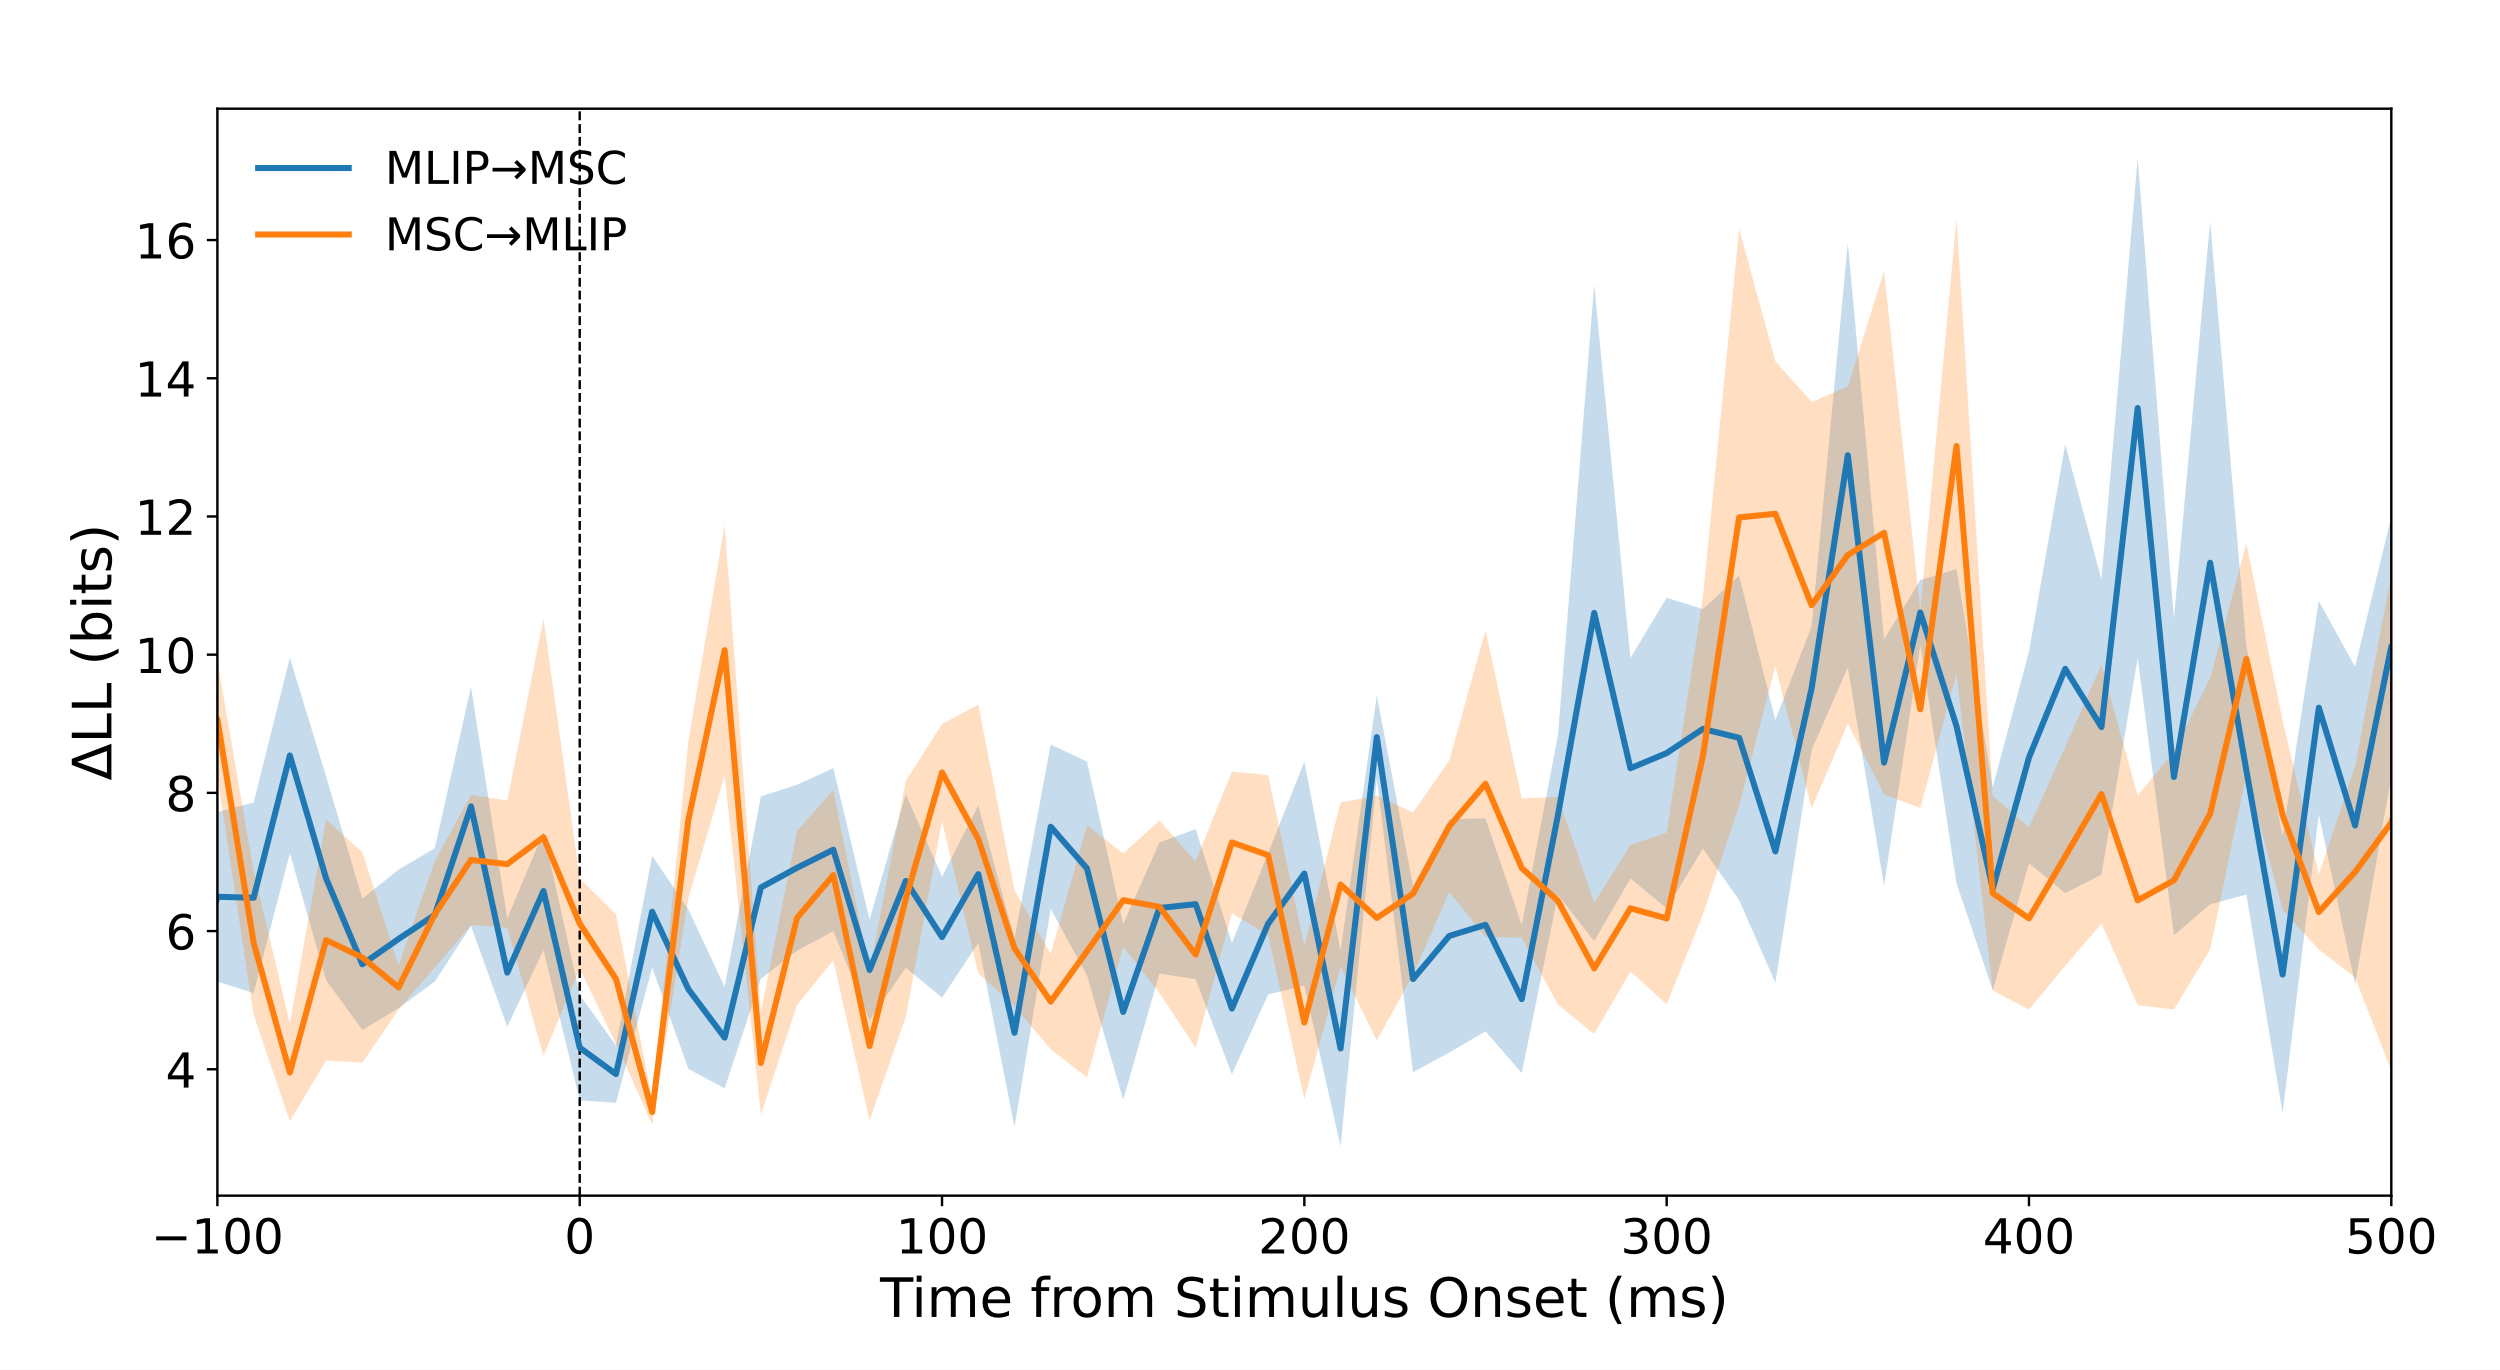
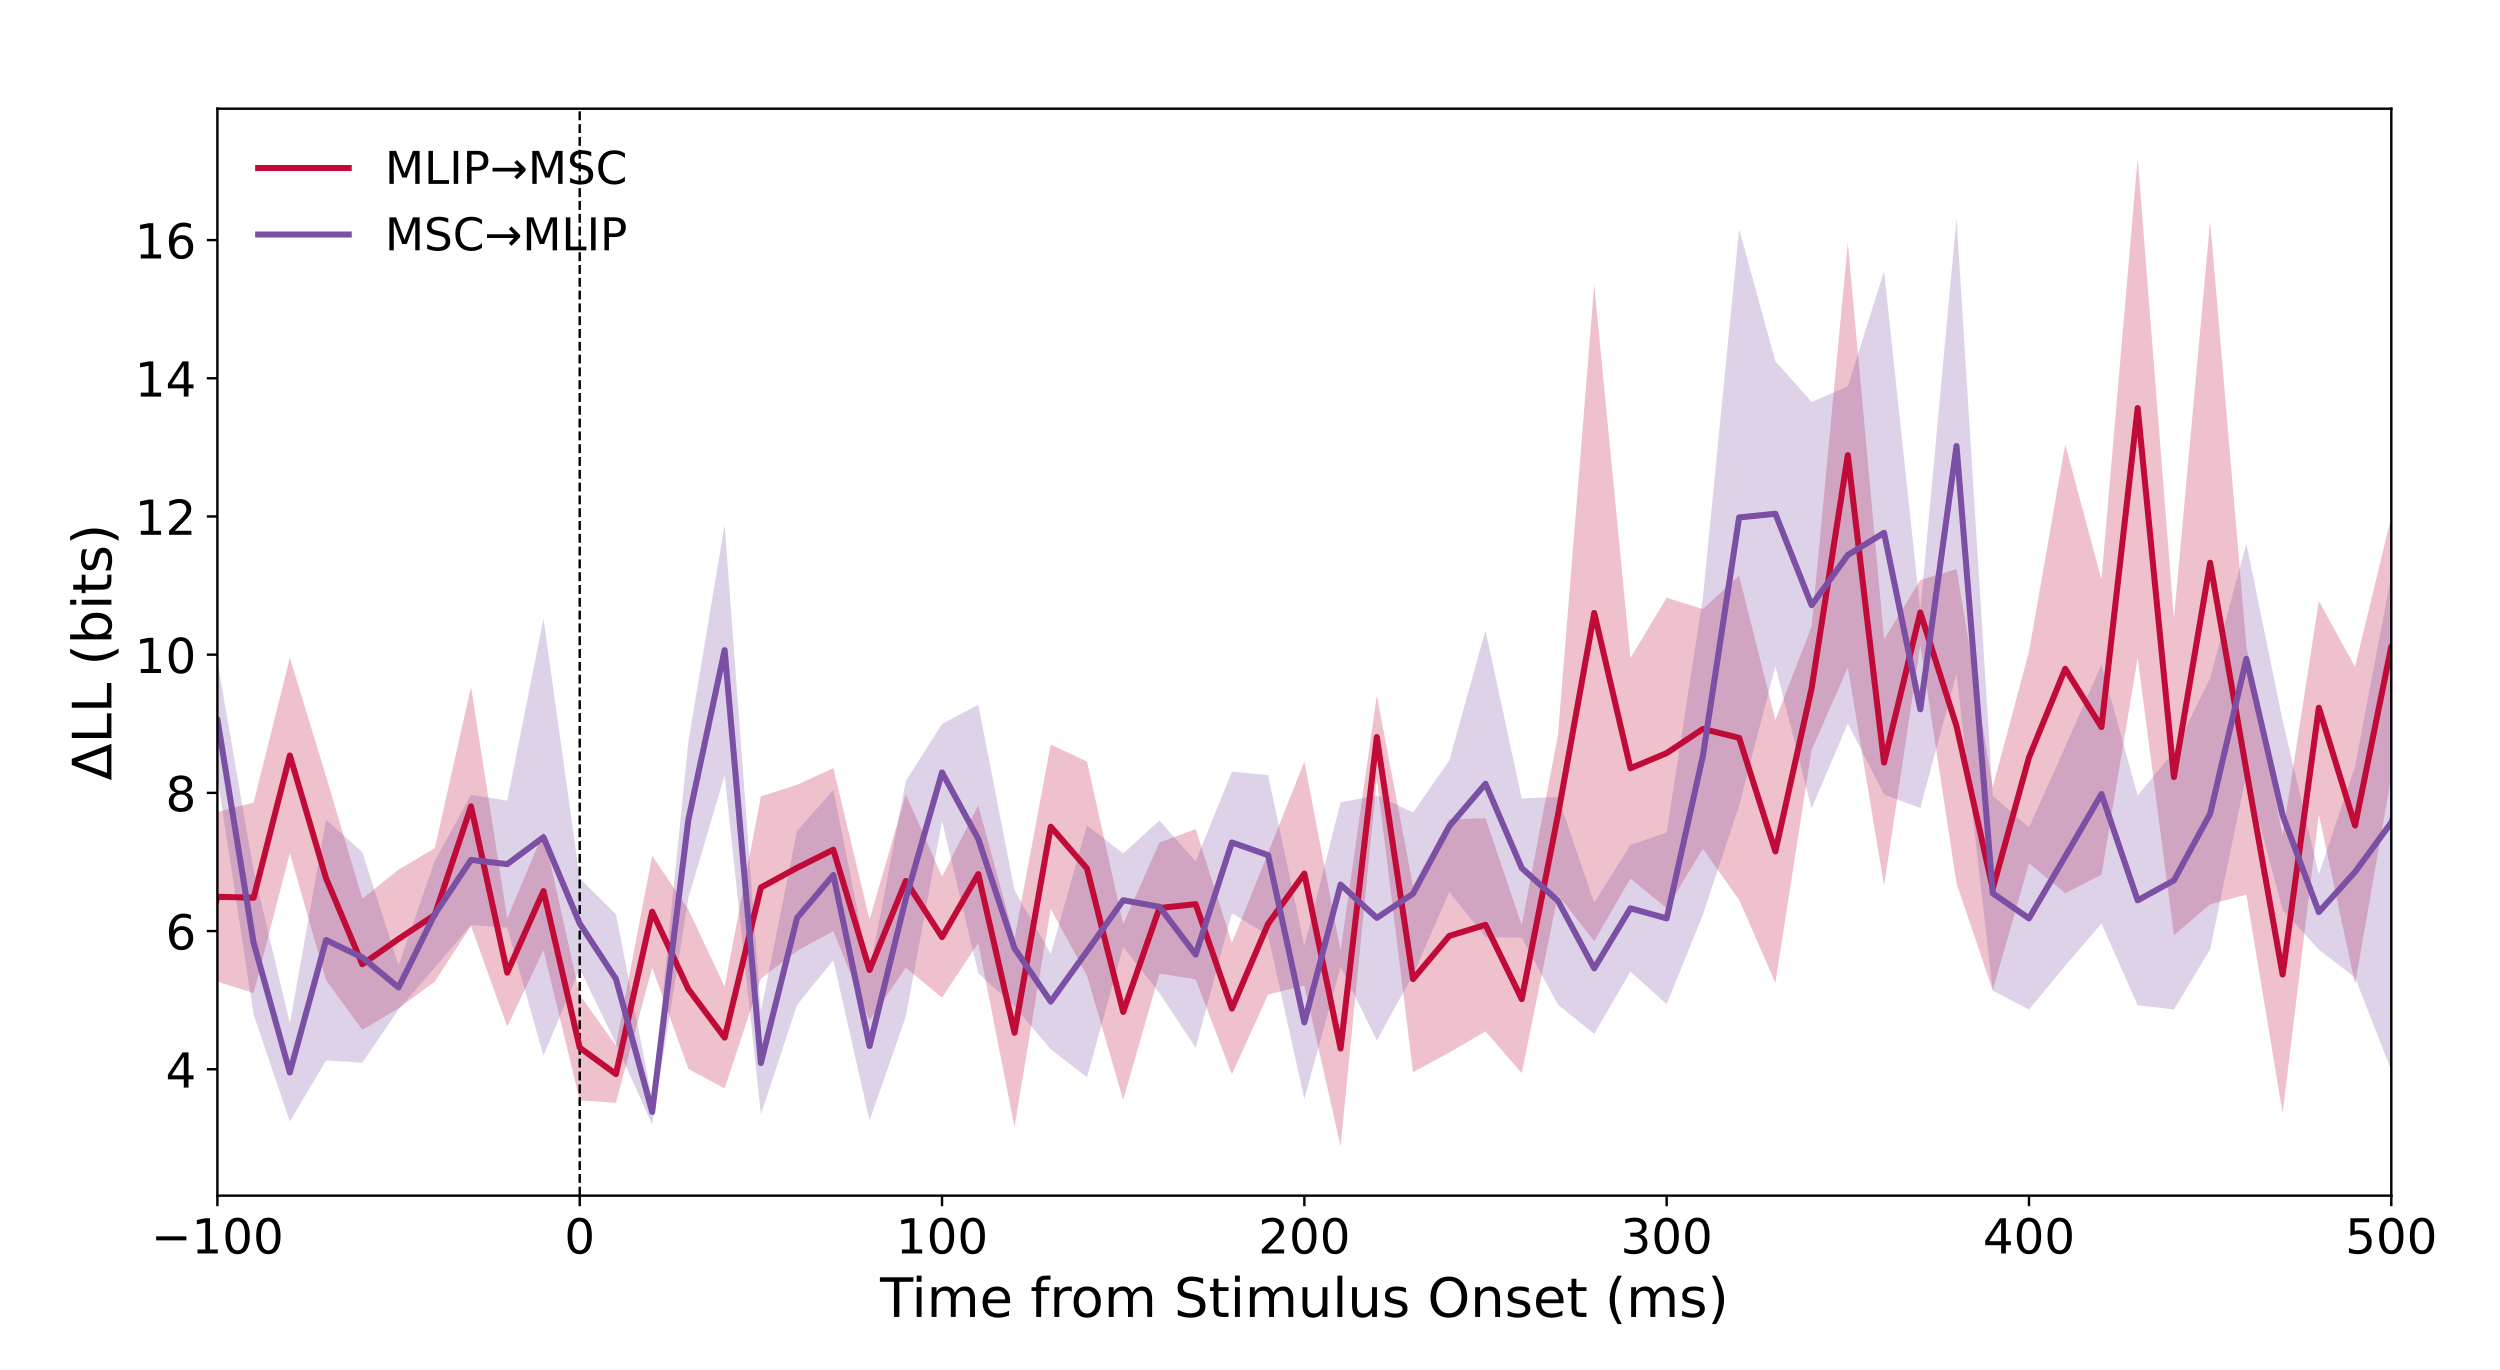
<svg xmlns="http://www.w3.org/2000/svg" xmlns:xlink="http://www.w3.org/1999/xlink" width="828pt" height="453.6pt" viewBox="0 0 828 453.6" version="1.1">
  <defs>
    <style type="text/css">*{stroke-linejoin: round; stroke-linecap: butt}</style>
  </defs>
  <g id="figure_1">
    <g id="patch_1">
      <path d="M 0 453.6  L 828 453.6  L 828 0  L 0 0  z " style="fill: #ffffff" />
    </g>
    <g id="axes_1">
      <g id="patch_2">
        <path d="M 72 396  L 792 396  L 792 36  L 72 36  z " style="fill: #ffffff" />
      </g>
      <g id="PolyCollection_1">
-         <path d="M -0 315.923  L -0 368.666  L 12 326.264  L 24 347.439  L 36 354.869  L 48 345.466  L 60 363.653  L 72 325.117  L 84 328.883  L 96 282.579  L 108 324.654  L 120 341.095  L 132 333.935  L 144 325.102  L 156 306.664  L 168 340.033  L 180 314.659  L 192 364.437  L 204 365.238  L 216 320.479  L 228 354.038  L 240 360.48  L 252 324.138  L 264 314.885  L 276 308.434  L 288 337.912  L 300 320.493  L 312 330.418  L 324 312.293  L 336 373.244  L 348 301.021  L 360 323.045  L 372 364.249  L 384 322.43  L 396 324.339  L 408 355.776  L 420 329.395  L 432 326.399  L 444 379.636  L 456 257.925  L 468 355.11  L 480 348.607  L 492 341.57  L 504 355.416  L 516 296.378  L 528 311.714  L 540 290.946  L 552 300.867  L 564 281.088  L 576 298.073  L 588 325.483  L 600 248.455  L 612 221.047  L 624 293.375  L 636 213.598  L 648 292.576  L 660 327.983  L 672 285.895  L 684 295.825  L 696 289.694  L 708 217.927  L 720 309.759  L 732 299.514  L 744 296.28  L 756 368.726  L 768 269.74  L 780 325.944  L 792 257.079  L 804 319.15  L 816 295.727  L 828 312.667  L 840 342.593  L 852 343.433  L 864 299.348  L 876 329.746  L 888 316.568  L 900 332.861  L 912 335.734  L 924 349.453  L 936 336.161  L 948 317.999  L 960 328.863  L 972 334.357  L 984 271.871  L 996 279.483  L 1008 318.757  L 1020 323.487  L 1032 338.195  L 1044 286.04  L 1056 320.256  L 1068 361.21  L 1080 276.253  L 1092 344.811  L 1104 344.217  L 1116 320.516  L 1128 257.275  L 1140 313.98  L 1140 238.8  L 1140 238.8  L 1128 179.111  L 1116 277.479  L 1104 309.231  L 1092 296.878  L 1080 141.598  L 1068 299.663  L 1056 278.335  L 1044 251.7  L 1032 260.802  L 1020 277.709  L 1008 184.254  L 996 202.637  L 984 182.734  L 972 304.437  L 960 274.554  L 948 241.209  L 936 276.989  L 924 287.603  L 912 278.559  L 900 242.756  L 888 267.377  L 876 248.157  L 864 257.158  L 852 271.559  L 840 298.51  L 828 250.744  L 816 199.986  L 804 258.489  L 792 171.115  L 780 220.86  L 768 199.046  L 756 276.811  L 744 214.098  L 732 73.257  L 720 204.921  L 708 52.364  L 696 191.926  L 684 147.2  L 672 215.828  L 660 260.658  L 648 188.449  L 636 192.123  L 624 211.758  L 612 80.475  L 600 207.512  L 588 238.489  L 576 190.664  L 564 201.745  L 552 197.978  L 540 217.949  L 528 94.3  L 516 243.444  L 504 306.398  L 492 271.018  L 480 271.353  L 468 293.447  L 456 230.337  L 444 314.879  L 432 252.242  L 420 282.52  L 408 312.298  L 396 274.568  L 384 279.057  L 372 306.06  L 360 252.224  L 348 246.601  L 336 310.859  L 324 266.746  L 312 290.325  L 300 263.042  L 288 304.593  L 276 254.398  L 264 259.914  L 252 263.752  L 240 326.843  L 228 301.221  L 216 283.451  L 204 346.242  L 192 329.528  L 180 275.564  L 168 304.238  L 156 227.5  L 144 280.916  L 132 288.017  L 120 297.65  L 108 257.167  L 96 217.839  L 84 265.784  L 72 268.916  L 60 313.811  L 48 257.02  L 36 322.499  L 24 299.385  L 12 246.247  L -0 315.923  z " clip-path="url(#p624dda2ae7)" style="fill: #1f77b4; fill-opacity: 0.25" />
+         <path d="M -0 315.923  L -0 368.666  L 12 326.264  L 24 347.439  L 36 354.869  L 48 345.466  L 60 363.653  L 72 325.117  L 84 328.883  L 96 282.579  L 108 324.654  L 120 341.095  L 132 333.935  L 144 325.102  L 156 306.664  L 168 340.033  L 180 314.659  L 192 364.437  L 204 365.238  L 216 320.479  L 228 354.038  L 240 360.48  L 252 324.138  L 264 314.885  L 276 308.434  L 288 337.912  L 300 320.493  L 312 330.418  L 324 312.293  L 336 373.244  L 348 301.021  L 360 323.045  L 372 364.249  L 384 322.43  L 396 324.339  L 408 355.776  L 420 329.395  L 432 326.399  L 444 379.636  L 456 257.925  L 468 355.11  L 480 348.607  L 492 341.57  L 504 355.416  L 516 296.378  L 528 311.714  L 540 290.946  L 552 300.867  L 564 281.088  L 576 298.073  L 588 325.483  L 600 248.455  L 612 221.047  L 624 293.375  L 636 213.598  L 648 292.576  L 660 327.983  L 672 285.895  L 684 295.825  L 696 289.694  L 708 217.927  L 720 309.759  L 732 299.514  L 744 296.28  L 756 368.726  L 768 269.74  L 780 325.944  L 792 257.079  L 804 319.15  L 816 295.727  L 828 312.667  L 840 342.593  L 852 343.433  L 864 299.348  L 876 329.746  L 888 316.568  L 900 332.861  L 912 335.734  L 924 349.453  L 936 336.161  L 948 317.999  L 960 328.863  L 972 334.357  L 984 271.871  L 996 279.483  L 1008 318.757  L 1020 323.487  L 1032 338.195  L 1044 286.04  L 1056 320.256  L 1068 361.21  L 1080 276.253  L 1092 344.811  L 1104 344.217  L 1116 320.516  L 1128 257.275  L 1140 313.98  L 1140 238.8  L 1140 238.8  L 1128 179.111  L 1116 277.479  L 1104 309.231  L 1092 296.878  L 1080 141.598  L 1068 299.663  L 1056 278.335  L 1044 251.7  L 1032 260.802  L 1020 277.709  L 1008 184.254  L 996 202.637  L 984 182.734  L 972 304.437  L 960 274.554  L 948 241.209  L 936 276.989  L 924 287.603  L 912 278.559  L 900 242.756  L 888 267.377  L 876 248.157  L 864 257.158  L 852 271.559  L 840 298.51  L 828 250.744  L 816 199.986  L 804 258.489  L 792 171.115  L 780 220.86  L 768 199.046  L 756 276.811  L 744 214.098  L 732 73.257  L 720 204.921  L 708 52.364  L 696 191.926  L 684 147.2  L 672 215.828  L 660 260.658  L 648 188.449  L 636 192.123  L 624 211.758  L 612 80.475  L 600 207.512  L 588 238.489  L 576 190.664  L 564 201.745  L 552 197.978  L 540 217.949  L 528 94.3  L 516 243.444  L 504 306.398  L 492 271.018  L 480 271.353  L 468 293.447  L 456 230.337  L 444 314.879  L 432 252.242  L 420 282.52  L 408 312.298  L 396 274.568  L 384 279.057  L 372 306.06  L 360 252.224  L 348 246.601  L 336 310.859  L 324 266.746  L 312 290.325  L 300 263.042  L 288 304.593  L 276 254.398  L 264 259.914  L 252 263.752  L 240 326.843  L 228 301.221  L 216 283.451  L 204 346.242  L 192 329.528  L 180 275.564  L 168 304.238  L 156 227.5  L 144 280.916  L 132 288.017  L 120 297.65  L 108 257.167  L 96 217.839  L 84 265.784  L 72 268.916  L 60 313.811  L 48 257.02  L 36 322.499  L 24 299.385  L 12 246.247  L -0 315.923  z " clip-path="url(#p03485ea8c9)" style="fill: #c00a37; fill-opacity: 0.25" />
      </g>
      <g id="PolyCollection_2">
-         <path d="M -0 276.836  L -0 320.268  L 12 317.183  L 24 342.128  L 36 362.106  L 48 352.971  L 60 327.98  L 72 257.409  L 84 336.081  L 96 371.412  L 108 351.208  L 120 351.965  L 132 334.368  L 144 320.443  L 156 306.379  L 168 307.23  L 180 349.639  L 192 320.874  L 204 345.629  L 216 372.451  L 228 297.368  L 240 256.809  L 252 369.12  L 264 332.817  L 276 318.001  L 288 371.085  L 300 336.714  L 312 271.907  L 324 322.323  L 336 333.321  L 348 347.518  L 360 356.812  L 372 313.623  L 384 328.889  L 396 347.013  L 408 302.445  L 420 309.764  L 432 363.968  L 444 320.174  L 456 344.605  L 468 322.861  L 480 295.434  L 492 310.386  L 504 310.524  L 516 332.769  L 528 342.437  L 540 321.792  L 552 332.605  L 564 302.923  L 576 266.816  L 588 220.683  L 600 267.716  L 612 239.606  L 624 263.14  L 636 267.614  L 648 223.181  L 660 328.092  L 672 334.367  L 684 319.901  L 696 305.856  L 708 332.942  L 720 334.332  L 732 314.429  L 744 256.473  L 756 301.325  L 768 314.531  L 780 323.75  L 792 354.556  L 804 273.046  L 816 357.364  L 828 301.071  L 840 310.745  L 852 340.071  L 864 316.591  L 876 363.015  L 888 332.099  L 900 330.318  L 912 358.093  L 924 342.414  L 936 330.099  L 948 345.489  L 960 355.874  L 972 284.014  L 984 293.848  L 996 340.286  L 1008 334.316  L 1020 372.634  L 1032 303.012  L 1044 376.05  L 1056 360.753  L 1068 319.806  L 1080 294.658  L 1092 304.59  L 1104 341.862  L 1116 314.521  L 1128 273.152  L 1140 341.01  L 1140 288.16  L 1140 288.16  L 1128 242.454  L 1116 278.041  L 1104 280.507  L 1092 262.409  L 1080 227.741  L 1068 273.807  L 1056 301.509  L 1044 330.365  L 1032 242.825  L 1020 325.13  L 1008 280.211  L 996 236.864  L 984 207.704  L 972 216.592  L 960 295.387  L 948 292.602  L 936 295.717  L 924 301.491  L 912 319.443  L 900 292.361  L 888 266.061  L 876 297.011  L 864 286.755  L 852 293.698  L 840 283.193  L 828 255.554  L 816 319.378  L 804 205.553  L 792 190.294  L 780 253.821  L 768 289.591  L 756 238.62  L 744 180.015  L 732 224.596  L 720 248.837  L 708 263.456  L 696 220.142  L 684 247.371  L 672 273.982  L 660 263.593  L 648 72.264  L 636 202.235  L 624 89.791  L 612 128.001  L 600 133.151  L 588 119.629  L 576 75.907  L 564 197.81  L 552 275.746  L 540 279.85  L 528 299.009  L 516 263.938  L 504 264.47  L 492 208.767  L 480 251.88  L 468 269.09  L 456 263.432  L 444 265.762  L 432 313.308  L 420 256.698  L 408 255.582  L 396 285.291  L 384 271.758  L 372 282.689  L 360 273.315  L 348 315.948  L 336 294.84  L 324 233.399  L 312 239.767  L 300 258.665  L 288 321.798  L 276 261.638  L 264 275.17  L 252 335.037  L 240 173.843  L 228 245.522  L 216 364.114  L 204 302.819  L 192 290.889  L 180 204.912  L 168 265.161  L 156 263.243  L 144 285.137  L 132 319.734  L 120 282.264  L 108 271.477  L 96 338.996  L 84 288.388  L 72 219.015  L 60 297.882  L 48 296.514  L 36 313.809  L 24 313.838  L 12 246.373  L -0 276.836  z " clip-path="url(#p624dda2ae7)" style="fill: #ff7f0e; fill-opacity: 0.25" />
+         <path d="M -0 276.836  L -0 320.268  L 12 317.183  L 24 342.128  L 36 362.106  L 48 352.971  L 60 327.98  L 72 257.409  L 84 336.081  L 96 371.412  L 108 351.208  L 120 351.965  L 132 334.368  L 144 320.443  L 156 306.379  L 168 307.23  L 180 349.639  L 192 320.874  L 204 345.629  L 216 372.451  L 228 297.368  L 240 256.809  L 252 369.12  L 264 332.817  L 276 318.001  L 288 371.085  L 300 336.714  L 312 271.907  L 324 322.323  L 336 333.321  L 348 347.518  L 360 356.812  L 372 313.623  L 384 328.889  L 396 347.013  L 408 302.445  L 420 309.764  L 432 363.968  L 444 320.174  L 456 344.605  L 468 322.861  L 480 295.434  L 492 310.386  L 504 310.524  L 516 332.769  L 528 342.437  L 540 321.792  L 552 332.605  L 564 302.923  L 576 266.816  L 588 220.683  L 600 267.716  L 612 239.606  L 624 263.14  L 636 267.614  L 648 223.181  L 660 328.092  L 672 334.367  L 684 319.901  L 696 305.856  L 708 332.942  L 720 334.332  L 732 314.429  L 744 256.473  L 756 301.325  L 768 314.531  L 780 323.75  L 792 354.556  L 804 273.046  L 816 357.364  L 828 301.071  L 840 310.745  L 852 340.071  L 864 316.591  L 876 363.015  L 888 332.099  L 900 330.318  L 912 358.093  L 924 342.414  L 936 330.099  L 948 345.489  L 960 355.874  L 972 284.014  L 984 293.848  L 996 340.286  L 1008 334.316  L 1020 372.634  L 1032 303.012  L 1044 376.05  L 1056 360.753  L 1068 319.806  L 1080 294.658  L 1092 304.59  L 1104 341.862  L 1116 314.521  L 1128 273.152  L 1140 341.01  L 1140 288.16  L 1140 288.16  L 1128 242.454  L 1116 278.041  L 1104 280.507  L 1092 262.409  L 1080 227.741  L 1068 273.807  L 1056 301.509  L 1044 330.365  L 1032 242.825  L 1020 325.13  L 1008 280.211  L 996 236.864  L 984 207.704  L 972 216.592  L 960 295.387  L 948 292.602  L 936 295.717  L 924 301.491  L 912 319.443  L 900 292.361  L 888 266.061  L 876 297.011  L 864 286.755  L 852 293.698  L 840 283.193  L 828 255.554  L 816 319.378  L 804 205.553  L 792 190.294  L 780 253.821  L 768 289.591  L 756 238.62  L 744 180.015  L 732 224.596  L 720 248.837  L 708 263.456  L 696 220.142  L 684 247.371  L 672 273.982  L 660 263.593  L 648 72.264  L 636 202.235  L 624 89.791  L 612 128.001  L 600 133.151  L 588 119.629  L 576 75.907  L 564 197.81  L 552 275.746  L 540 279.85  L 528 299.009  L 516 263.938  L 504 264.47  L 492 208.767  L 480 251.88  L 468 269.09  L 456 263.432  L 444 265.762  L 432 313.308  L 420 256.698  L 408 255.582  L 396 285.291  L 384 271.758  L 372 282.689  L 360 273.315  L 348 315.948  L 336 294.84  L 324 233.399  L 312 239.767  L 300 258.665  L 288 321.798  L 276 261.638  L 264 275.17  L 252 335.037  L 240 173.843  L 228 245.522  L 216 364.114  L 204 302.819  L 192 290.889  L 180 204.912  L 168 265.161  L 156 263.243  L 144 285.137  L 132 319.734  L 120 282.264  L 108 271.477  L 96 338.996  L 84 288.388  L 72 219.015  L 60 297.882  L 48 296.514  L 36 313.809  L 24 313.838  L 12 246.373  L -0 276.836  z " clip-path="url(#p03485ea8c9)" style="fill: #7b4fa3; fill-opacity: 0.25" />
      </g>
      <g id="matplotlib.axis_1">
        <g id="xtick_1">
          <g id="line2d_1">
            <defs>
-               <path id="mcf87c76617" d="M 0 0  L 0 3.5  " style="stroke: #000000; stroke-width: 0.8" />
-             </defs>
-             <g>
-               <use xlink:href="#mcf87c76617" x="72" y="396" style="stroke: #000000; stroke-width: 0.8" />
+               <path id="mf41b65d831" d="M 0 0  L 0 3.5  " style="stroke: #000000; stroke-width: 0.8" />
+             </defs>
+             <g>
+               <use xlink:href="#mf41b65d831" x="72" y="396" style="stroke: #000000; stroke-width: 0.8" />
            </g>
          </g>
          <g id="text_1">
            <g transform="translate(50.02625 415.1575) scale(0.16 -0.16)">
              <defs>
                <path id="DejaVuSans-2212" d="M 678 2272  L 4684 2272  L 4684 1741  L 678 1741  L 678 2272  z " transform="scale(0.015625)" />
                <path id="DejaVuSans-31" d="M 794 531  L 1825 531  L 1825 4091  L 703 3866  L 703 4441  L 1819 4666  L 2450 4666  L 2450 531  L 3481 531  L 3481 0  L 794 0  L 794 531  z " transform="scale(0.015625)" />
                <path id="DejaVuSans-30" d="M 2034 4250  Q 1547 4250 1301 3770  Q 1056 3291 1056 2328  Q 1056 1369 1301 889  Q 1547 409 2034 409  Q 2525 409 2770 889  Q 3016 1369 3016 2328  Q 3016 3291 2770 3770  Q 2525 4250 2034 4250  z M 2034 4750  Q 2819 4750 3233 4129  Q 3647 3509 3647 2328  Q 3647 1150 3233 529  Q 2819 -91 2034 -91  Q 1250 -91 836 529  Q 422 1150 422 2328  Q 422 3509 836 4129  Q 1250 4750 2034 4750  z " transform="scale(0.015625)" />
              </defs>
              <use xlink:href="#DejaVuSans-2212" />
              <use xlink:href="#DejaVuSans-31" x="83.789" />
              <use xlink:href="#DejaVuSans-30" x="147.412" />
              <use xlink:href="#DejaVuSans-30" x="211.035" />
            </g>
          </g>
        </g>
        <g id="xtick_2">
          <g id="line2d_2">
            <g>
-               <use xlink:href="#mcf87c76617" x="192" y="396" style="stroke: #000000; stroke-width: 0.8" />
+               <use xlink:href="#mf41b65d831" x="192" y="396" style="stroke: #000000; stroke-width: 0.8" />
            </g>
          </g>
          <g id="text_2">
            <g transform="translate(186.91 415.1575) scale(0.16 -0.16)">
              <use xlink:href="#DejaVuSans-30" />
            </g>
          </g>
        </g>
        <g id="xtick_3">
          <g id="line2d_3">
            <g>
-               <use xlink:href="#mcf87c76617" x="312" y="396" style="stroke: #000000; stroke-width: 0.8" />
+               <use xlink:href="#mf41b65d831" x="312" y="396" style="stroke: #000000; stroke-width: 0.8" />
            </g>
          </g>
          <g id="text_3">
            <g transform="translate(296.73 415.1575) scale(0.16 -0.16)">
              <use xlink:href="#DejaVuSans-31" />
              <use xlink:href="#DejaVuSans-30" x="63.623" />
              <use xlink:href="#DejaVuSans-30" x="127.246" />
            </g>
          </g>
        </g>
        <g id="xtick_4">
          <g id="line2d_4">
            <g>
-               <use xlink:href="#mcf87c76617" x="432" y="396" style="stroke: #000000; stroke-width: 0.8" />
+               <use xlink:href="#mf41b65d831" x="432" y="396" style="stroke: #000000; stroke-width: 0.8" />
            </g>
          </g>
          <g id="text_4">
            <g transform="translate(416.73 415.1575) scale(0.16 -0.16)">
              <defs>
                <path id="DejaVuSans-32" d="M 1228 531  L 3431 531  L 3431 0  L 469 0  L 469 531  Q 828 903 1448 1529  Q 2069 2156 2228 2338  Q 2531 2678 2651 2914  Q 2772 3150 2772 3378  Q 2772 3750 2511 3984  Q 2250 4219 1831 4219  Q 1534 4219 1204 4116  Q 875 4013 500 3803  L 500 4441  Q 881 4594 1212 4672  Q 1544 4750 1819 4750  Q 2544 4750 2975 4387  Q 3406 4025 3406 3419  Q 3406 3131 3298 2873  Q 3191 2616 2906 2266  Q 2828 2175 2409 1742  Q 1991 1309 1228 531  z " transform="scale(0.015625)" />
              </defs>
              <use xlink:href="#DejaVuSans-32" />
              <use xlink:href="#DejaVuSans-30" x="63.623" />
              <use xlink:href="#DejaVuSans-30" x="127.246" />
            </g>
          </g>
        </g>
        <g id="xtick_5">
          <g id="line2d_5">
            <g>
-               <use xlink:href="#mcf87c76617" x="552" y="396" style="stroke: #000000; stroke-width: 0.8" />
+               <use xlink:href="#mf41b65d831" x="552" y="396" style="stroke: #000000; stroke-width: 0.8" />
            </g>
          </g>
          <g id="text_5">
            <g transform="translate(536.73 415.1575) scale(0.16 -0.16)">
              <defs>
                <path id="DejaVuSans-33" d="M 2597 2516  Q 3050 2419 3304 2112  Q 3559 1806 3559 1356  Q 3559 666 3084 287  Q 2609 -91 1734 -91  Q 1441 -91 1130 -33  Q 819 25 488 141  L 488 750  Q 750 597 1062 519  Q 1375 441 1716 441  Q 2309 441 2620 675  Q 2931 909 2931 1356  Q 2931 1769 2642 2001  Q 2353 2234 1838 2234  L 1294 2234  L 1294 2753  L 1863 2753  Q 2328 2753 2575 2939  Q 2822 3125 2822 3475  Q 2822 3834 2567 4026  Q 2313 4219 1838 4219  Q 1578 4219 1281 4162  Q 984 4106 628 3988  L 628 4550  Q 988 4650 1302 4700  Q 1616 4750 1894 4750  Q 2613 4750 3031 4423  Q 3450 4097 3450 3541  Q 3450 3153 3228 2886  Q 3006 2619 2597 2516  z " transform="scale(0.015625)" />
              </defs>
              <use xlink:href="#DejaVuSans-33" />
              <use xlink:href="#DejaVuSans-30" x="63.623" />
              <use xlink:href="#DejaVuSans-30" x="127.246" />
            </g>
          </g>
        </g>
        <g id="xtick_6">
          <g id="line2d_6">
            <g>
-               <use xlink:href="#mcf87c76617" x="672" y="396" style="stroke: #000000; stroke-width: 0.8" />
+               <use xlink:href="#mf41b65d831" x="672" y="396" style="stroke: #000000; stroke-width: 0.8" />
            </g>
          </g>
          <g id="text_6">
            <g transform="translate(656.73 415.1575) scale(0.16 -0.16)">
              <defs>
                <path id="DejaVuSans-34" d="M 2419 4116  L 825 1625  L 2419 1625  L 2419 4116  z M 2253 4666  L 3047 4666  L 3047 1625  L 3713 1625  L 3713 1100  L 3047 1100  L 3047 0  L 2419 0  L 2419 1100  L 313 1100  L 313 1709  L 2253 4666  z " transform="scale(0.015625)" />
              </defs>
              <use xlink:href="#DejaVuSans-34" />
              <use xlink:href="#DejaVuSans-30" x="63.623" />
              <use xlink:href="#DejaVuSans-30" x="127.246" />
            </g>
          </g>
        </g>
        <g id="xtick_7">
          <g id="line2d_7">
            <g>
-               <use xlink:href="#mcf87c76617" x="792" y="396" style="stroke: #000000; stroke-width: 0.8" />
+               <use xlink:href="#mf41b65d831" x="792" y="396" style="stroke: #000000; stroke-width: 0.8" />
            </g>
          </g>
          <g id="text_7">
            <g transform="translate(776.73 415.1575) scale(0.16 -0.16)">
              <defs>
                <path id="DejaVuSans-35" d="M 691 4666  L 3169 4666  L 3169 4134  L 1269 4134  L 1269 2991  Q 1406 3038 1543 3061  Q 1681 3084 1819 3084  Q 2600 3084 3056 2656  Q 3513 2228 3513 1497  Q 3513 744 3044 326  Q 2575 -91 1722 -91  Q 1428 -91 1123 -41  Q 819 9 494 109  L 494 744  Q 775 591 1075 516  Q 1375 441 1709 441  Q 2250 441 2565 725  Q 2881 1009 2881 1497  Q 2881 1984 2565 2268  Q 2250 2553 1709 2553  Q 1456 2553 1204 2497  Q 953 2441 691 2322  L 691 4666  z " transform="scale(0.015625)" />
              </defs>
              <use xlink:href="#DejaVuSans-35" />
              <use xlink:href="#DejaVuSans-30" x="63.623" />
              <use xlink:href="#DejaVuSans-30" x="127.246" />
            </g>
          </g>
        </g>
        <g id="text_8">
          <g transform="translate(291.4734 436.1622) scale(0.18 -0.18)">
            <defs>
              <path id="DejaVuSans-54" d="M -19 4666  L 3928 4666  L 3928 4134  L 2272 4134  L 2272 0  L 1638 0  L 1638 4134  L -19 4134  L -19 4666  z " transform="scale(0.015625)" />
              <path id="DejaVuSans-69" d="M 603 3500  L 1178 3500  L 1178 0  L 603 0  L 603 3500  z M 603 4863  L 1178 4863  L 1178 4134  L 603 4134  L 603 4863  z " transform="scale(0.015625)" />
              <path id="DejaVuSans-6d" d="M 3328 2828  Q 3544 3216 3844 3400  Q 4144 3584 4550 3584  Q 5097 3584 5394 3201  Q 5691 2819 5691 2113  L 5691 0  L 5113 0  L 5113 2094  Q 5113 2597 4934 2840  Q 4756 3084 4391 3084  Q 3944 3084 3684 2787  Q 3425 2491 3425 1978  L 3425 0  L 2847 0  L 2847 2094  Q 2847 2600 2669 2842  Q 2491 3084 2119 3084  Q 1678 3084 1418 2786  Q 1159 2488 1159 1978  L 1159 0  L 581 0  L 581 3500  L 1159 3500  L 1159 2956  Q 1356 3278 1631 3431  Q 1906 3584 2284 3584  Q 2666 3584 2933 3390  Q 3200 3197 3328 2828  z " transform="scale(0.015625)" />
              <path id="DejaVuSans-65" d="M 3597 1894  L 3597 1613  L 953 1613  Q 991 1019 1311 708  Q 1631 397 2203 397  Q 2534 397 2845 478  Q 3156 559 3463 722  L 3463 178  Q 3153 47 2828 -22  Q 2503 -91 2169 -91  Q 1331 -91 842 396  Q 353 884 353 1716  Q 353 2575 817 3079  Q 1281 3584 2069 3584  Q 2775 3584 3186 3129  Q 3597 2675 3597 1894  z M 3022 2063  Q 3016 2534 2758 2815  Q 2500 3097 2075 3097  Q 1594 3097 1305 2825  Q 1016 2553 972 2059  L 3022 2063  z " transform="scale(0.015625)" />
              <path id="DejaVuSans-20" transform="scale(0.015625)" />
              <path id="DejaVuSans-66" d="M 2375 4863  L 2375 4384  L 1825 4384  Q 1516 4384 1395 4259  Q 1275 4134 1275 3809  L 1275 3500  L 2222 3500  L 2222 3053  L 1275 3053  L 1275 0  L 697 0  L 697 3053  L 147 3053  L 147 3500  L 697 3500  L 697 3744  Q 697 4328 969 4595  Q 1241 4863 1831 4863  L 2375 4863  z " transform="scale(0.015625)" />
              <path id="DejaVuSans-72" d="M 2631 2963  Q 2534 3019 2420 3045  Q 2306 3072 2169 3072  Q 1681 3072 1420 2755  Q 1159 2438 1159 1844  L 1159 0  L 581 0  L 581 3500  L 1159 3500  L 1159 2956  Q 1341 3275 1631 3429  Q 1922 3584 2338 3584  Q 2397 3584 2469 3576  Q 2541 3569 2628 3553  L 2631 2963  z " transform="scale(0.015625)" />
              <path id="DejaVuSans-6f" d="M 1959 3097  Q 1497 3097 1228 2736  Q 959 2375 959 1747  Q 959 1119 1226 758  Q 1494 397 1959 397  Q 2419 397 2687 759  Q 2956 1122 2956 1747  Q 2956 2369 2687 2733  Q 2419 3097 1959 3097  z M 1959 3584  Q 2709 3584 3137 3096  Q 3566 2609 3566 1747  Q 3566 888 3137 398  Q 2709 -91 1959 -91  Q 1206 -91 779 398  Q 353 888 353 1747  Q 353 2609 779 3096  Q 1206 3584 1959 3584  z " transform="scale(0.015625)" />
              <path id="DejaVuSans-53" d="M 3425 4513  L 3425 3897  Q 3066 4069 2747 4153  Q 2428 4238 2131 4238  Q 1616 4238 1336 4038  Q 1056 3838 1056 3469  Q 1056 3159 1242 3001  Q 1428 2844 1947 2747  L 2328 2669  Q 3034 2534 3370 2195  Q 3706 1856 3706 1288  Q 3706 609 3251 259  Q 2797 -91 1919 -91  Q 1588 -91 1214 -16  Q 841 59 441 206  L 441 856  Q 825 641 1194 531  Q 1563 422 1919 422  Q 2459 422 2753 634  Q 3047 847 3047 1241  Q 3047 1584 2836 1778  Q 2625 1972 2144 2069  L 1759 2144  Q 1053 2284 737 2584  Q 422 2884 422 3419  Q 422 4038 858 4394  Q 1294 4750 2059 4750  Q 2388 4750 2728 4690  Q 3069 4631 3425 4513  z " transform="scale(0.015625)" />
              <path id="DejaVuSans-74" d="M 1172 4494  L 1172 3500  L 2356 3500  L 2356 3053  L 1172 3053  L 1172 1153  Q 1172 725 1289 603  Q 1406 481 1766 481  L 2356 481  L 2356 0  L 1766 0  Q 1100 0 847 248  Q 594 497 594 1153  L 594 3053  L 172 3053  L 172 3500  L 594 3500  L 594 4494  L 1172 4494  z " transform="scale(0.015625)" />
              <path id="DejaVuSans-75" d="M 544 1381  L 544 3500  L 1119 3500  L 1119 1403  Q 1119 906 1312 657  Q 1506 409 1894 409  Q 2359 409 2629 706  Q 2900 1003 2900 1516  L 2900 3500  L 3475 3500  L 3475 0  L 2900 0  L 2900 538  Q 2691 219 2414 64  Q 2138 -91 1772 -91  Q 1169 -91 856 284  Q 544 659 544 1381  z M 1991 3584  L 1991 3584  z " transform="scale(0.015625)" />
              <path id="DejaVuSans-6c" d="M 603 4863  L 1178 4863  L 1178 0  L 603 0  L 603 4863  z " transform="scale(0.015625)" />
              <path id="DejaVuSans-73" d="M 2834 3397  L 2834 2853  Q 2591 2978 2328 3040  Q 2066 3103 1784 3103  Q 1356 3103 1142 2972  Q 928 2841 928 2578  Q 928 2378 1081 2264  Q 1234 2150 1697 2047  L 1894 2003  Q 2506 1872 2764 1633  Q 3022 1394 3022 966  Q 3022 478 2636 193  Q 2250 -91 1575 -91  Q 1294 -91 989 -36  Q 684 19 347 128  L 347 722  Q 666 556 975 473  Q 1284 391 1588 391  Q 1994 391 2212 530  Q 2431 669 2431 922  Q 2431 1156 2273 1281  Q 2116 1406 1581 1522  L 1381 1569  Q 847 1681 609 1914  Q 372 2147 372 2553  Q 372 3047 722 3315  Q 1072 3584 1716 3584  Q 2034 3584 2315 3537  Q 2597 3491 2834 3397  z " transform="scale(0.015625)" />
              <path id="DejaVuSans-4f" d="M 2522 4238  Q 1834 4238 1429 3725  Q 1025 3213 1025 2328  Q 1025 1447 1429 934  Q 1834 422 2522 422  Q 3209 422 3611 934  Q 4013 1447 4013 2328  Q 4013 3213 3611 3725  Q 3209 4238 2522 4238  z M 2522 4750  Q 3503 4750 4090 4092  Q 4678 3434 4678 2328  Q 4678 1225 4090 567  Q 3503 -91 2522 -91  Q 1538 -91 948 565  Q 359 1222 359 2328  Q 359 3434 948 4092  Q 1538 4750 2522 4750  z " transform="scale(0.015625)" />
              <path id="DejaVuSans-6e" d="M 3513 2113  L 3513 0  L 2938 0  L 2938 2094  Q 2938 2591 2744 2837  Q 2550 3084 2163 3084  Q 1697 3084 1428 2787  Q 1159 2491 1159 1978  L 1159 0  L 581 0  L 581 3500  L 1159 3500  L 1159 2956  Q 1366 3272 1645 3428  Q 1925 3584 2291 3584  Q 2894 3584 3203 3211  Q 3513 2838 3513 2113  z " transform="scale(0.015625)" />
              <path id="DejaVuSans-28" d="M 1984 4856  Q 1566 4138 1362 3434  Q 1159 2731 1159 2009  Q 1159 1288 1364 580  Q 1569 -128 1984 -844  L 1484 -844  Q 1016 -109 783 600  Q 550 1309 550 2009  Q 550 2706 781 3412  Q 1013 4119 1484 4856  L 1984 4856  z " transform="scale(0.015625)" />
              <path id="DejaVuSans-29" d="M 513 4856  L 1013 4856  Q 1481 4119 1714 3412  Q 1947 2706 1947 2009  Q 1947 1309 1714 600  Q 1481 -109 1013 -844  L 513 -844  Q 928 -128 1133 580  Q 1338 1288 1338 2009  Q 1338 2731 1133 3434  Q 928 4138 513 4856  z " transform="scale(0.015625)" />
            </defs>
            <use xlink:href="#DejaVuSans-54" />
            <use xlink:href="#DejaVuSans-69" x="57.959" />
            <use xlink:href="#DejaVuSans-6d" x="85.742" />
            <use xlink:href="#DejaVuSans-65" x="183.154" />
            <use xlink:href="#DejaVuSans-20" x="244.678" />
            <use xlink:href="#DejaVuSans-66" x="276.465" />
            <use xlink:href="#DejaVuSans-72" x="311.67" />
            <use xlink:href="#DejaVuSans-6f" x="350.533" />
            <use xlink:href="#DejaVuSans-6d" x="411.715" />
            <use xlink:href="#DejaVuSans-20" x="509.127" />
            <use xlink:href="#DejaVuSans-53" x="540.914" />
            <use xlink:href="#DejaVuSans-74" x="604.391" />
            <use xlink:href="#DejaVuSans-69" x="643.6" />
            <use xlink:href="#DejaVuSans-6d" x="671.383" />
            <use xlink:href="#DejaVuSans-75" x="768.795" />
            <use xlink:href="#DejaVuSans-6c" x="832.174" />
            <use xlink:href="#DejaVuSans-75" x="859.957" />
            <use xlink:href="#DejaVuSans-73" x="923.336" />
            <use xlink:href="#DejaVuSans-20" x="975.436" />
            <use xlink:href="#DejaVuSans-4f" x="1007.223" />
            <use xlink:href="#DejaVuSans-6e" x="1085.934" />
            <use xlink:href="#DejaVuSans-73" x="1149.312" />
            <use xlink:href="#DejaVuSans-65" x="1201.412" />
            <use xlink:href="#DejaVuSans-74" x="1262.936" />
            <use xlink:href="#DejaVuSans-20" x="1302.145" />
            <use xlink:href="#DejaVuSans-28" x="1333.932" />
            <use xlink:href="#DejaVuSans-6d" x="1372.945" />
            <use xlink:href="#DejaVuSans-73" x="1470.357" />
            <use xlink:href="#DejaVuSans-29" x="1522.457" />
          </g>
        </g>
      </g>
      <g id="matplotlib.axis_2">
        <g id="ytick_1">
          <g id="line2d_8">
            <defs>
-               <path id="m30cd85e8d7" d="M 0 0  L -3.5 0  " style="stroke: #000000; stroke-width: 0.8" />
-             </defs>
-             <g>
-               <use xlink:href="#m30cd85e8d7" x="72" y="354.144" style="stroke: #000000; stroke-width: 0.8" />
+               <path id="mbd7296c790" d="M 0 0  L -3.5 0  " style="stroke: #000000; stroke-width: 0.8" />
+             </defs>
+             <g>
+               <use xlink:href="#mbd7296c790" x="72" y="354.144" style="stroke: #000000; stroke-width: 0.8" />
            </g>
          </g>
          <g id="text_9">
            <g transform="translate(54.82 360.2228) scale(0.16 -0.16)">
              <use xlink:href="#DejaVuSans-34" />
            </g>
          </g>
        </g>
        <g id="ytick_2">
          <g id="line2d_9">
            <g>
-               <use xlink:href="#m30cd85e8d7" x="72" y="308.372" style="stroke: #000000; stroke-width: 0.8" />
+               <use xlink:href="#mbd7296c790" x="72" y="308.372" style="stroke: #000000; stroke-width: 0.8" />
            </g>
          </g>
          <g id="text_10">
            <g transform="translate(54.82 314.4512) scale(0.16 -0.16)">
              <defs>
                <path id="DejaVuSans-36" d="M 2113 2584  Q 1688 2584 1439 2293  Q 1191 2003 1191 1497  Q 1191 994 1439 701  Q 1688 409 2113 409  Q 2538 409 2786 701  Q 3034 994 3034 1497  Q 3034 2003 2786 2293  Q 2538 2584 2113 2584  z M 3366 4563  L 3366 3988  Q 3128 4100 2886 4159  Q 2644 4219 2406 4219  Q 1781 4219 1451 3797  Q 1122 3375 1075 2522  Q 1259 2794 1537 2939  Q 1816 3084 2150 3084  Q 2853 3084 3261 2657  Q 3669 2231 3669 1497  Q 3669 778 3244 343  Q 2819 -91 2113 -91  Q 1303 -91 875 529  Q 447 1150 447 2328  Q 447 3434 972 4092  Q 1497 4750 2381 4750  Q 2619 4750 2861 4703  Q 3103 4656 3366 4563  z " transform="scale(0.015625)" />
              </defs>
              <use xlink:href="#DejaVuSans-36" />
            </g>
          </g>
        </g>
        <g id="ytick_3">
          <g id="line2d_10">
            <g>
-               <use xlink:href="#m30cd85e8d7" x="72" y="262.601" style="stroke: #000000; stroke-width: 0.8" />
+               <use xlink:href="#mbd7296c790" x="72" y="262.601" style="stroke: #000000; stroke-width: 0.8" />
            </g>
          </g>
          <g id="text_11">
            <g transform="translate(54.82 268.6797) scale(0.16 -0.16)">
              <defs>
                <path id="DejaVuSans-38" d="M 2034 2216  Q 1584 2216 1326 1975  Q 1069 1734 1069 1313  Q 1069 891 1326 650  Q 1584 409 2034 409  Q 2484 409 2743 651  Q 3003 894 3003 1313  Q 3003 1734 2745 1975  Q 2488 2216 2034 2216  z M 1403 2484  Q 997 2584 770 2862  Q 544 3141 544 3541  Q 544 4100 942 4425  Q 1341 4750 2034 4750  Q 2731 4750 3128 4425  Q 3525 4100 3525 3541  Q 3525 3141 3298 2862  Q 3072 2584 2669 2484  Q 3125 2378 3379 2068  Q 3634 1759 3634 1313  Q 3634 634 3220 271  Q 2806 -91 2034 -91  Q 1263 -91 848 271  Q 434 634 434 1313  Q 434 1759 690 2068  Q 947 2378 1403 2484  z M 1172 3481  Q 1172 3119 1398 2916  Q 1625 2713 2034 2713  Q 2441 2713 2670 2916  Q 2900 3119 2900 3481  Q 2900 3844 2670 4047  Q 2441 4250 2034 4250  Q 1625 4250 1398 4047  Q 1172 3844 1172 3481  z " transform="scale(0.015625)" />
              </defs>
              <use xlink:href="#DejaVuSans-38" />
            </g>
          </g>
        </g>
        <g id="ytick_4">
          <g id="line2d_11">
            <g>
-               <use xlink:href="#m30cd85e8d7" x="72" y="216.829" style="stroke: #000000; stroke-width: 0.8" />
+               <use xlink:href="#mbd7296c790" x="72" y="216.829" style="stroke: #000000; stroke-width: 0.8" />
            </g>
          </g>
          <g id="text_12">
            <g transform="translate(44.64 222.9082) scale(0.16 -0.16)">
              <use xlink:href="#DejaVuSans-31" />
              <use xlink:href="#DejaVuSans-30" x="63.623" />
            </g>
          </g>
        </g>
        <g id="ytick_5">
          <g id="line2d_12">
            <g>
-               <use xlink:href="#m30cd85e8d7" x="72" y="171.058" style="stroke: #000000; stroke-width: 0.8" />
+               <use xlink:href="#mbd7296c790" x="72" y="171.058" style="stroke: #000000; stroke-width: 0.8" />
            </g>
          </g>
          <g id="text_13">
            <g transform="translate(44.64 177.1367) scale(0.16 -0.16)">
              <use xlink:href="#DejaVuSans-31" />
              <use xlink:href="#DejaVuSans-32" x="63.623" />
            </g>
          </g>
        </g>
        <g id="ytick_6">
          <g id="line2d_13">
            <g>
-               <use xlink:href="#m30cd85e8d7" x="72" y="125.286" style="stroke: #000000; stroke-width: 0.8" />
+               <use xlink:href="#mbd7296c790" x="72" y="125.286" style="stroke: #000000; stroke-width: 0.8" />
            </g>
          </g>
          <g id="text_14">
            <g transform="translate(44.64 131.3651) scale(0.16 -0.16)">
              <use xlink:href="#DejaVuSans-31" />
              <use xlink:href="#DejaVuSans-34" x="63.623" />
            </g>
          </g>
        </g>
        <g id="ytick_7">
          <g id="line2d_14">
            <g>
-               <use xlink:href="#m30cd85e8d7" x="72" y="79.515" style="stroke: #000000; stroke-width: 0.8" />
+               <use xlink:href="#mbd7296c790" x="72" y="79.515" style="stroke: #000000; stroke-width: 0.8" />
            </g>
          </g>
          <g id="text_15">
            <g transform="translate(44.64 85.5936) scale(0.16 -0.16)">
              <use xlink:href="#DejaVuSans-31" />
              <use xlink:href="#DejaVuSans-36" x="63.623" />
            </g>
          </g>
        </g>
        <g id="text_16">
          <g transform="translate(36.89656 258.4997) rotate(-90) scale(0.18 -0.18)">
            <defs>
              <path id="DejaVuSans-394" d="M 2188 4044  L 906 525  L 3472 525  L 2188 4044  z M 50 0  L 1831 4666  L 2547 4666  L 4325 0  L 50 0  z " transform="scale(0.015625)" />
              <path id="DejaVuSans-4c" d="M 628 4666  L 1259 4666  L 1259 531  L 3531 531  L 3531 0  L 628 0  L 628 4666  z " transform="scale(0.015625)" />
              <path id="DejaVuSans-62" d="M 3116 1747  Q 3116 2381 2855 2742  Q 2594 3103 2138 3103  Q 1681 3103 1420 2742  Q 1159 2381 1159 1747  Q 1159 1113 1420 752  Q 1681 391 2138 391  Q 2594 391 2855 752  Q 3116 1113 3116 1747  z M 1159 2969  Q 1341 3281 1617 3432  Q 1894 3584 2278 3584  Q 2916 3584 3314 3078  Q 3713 2572 3713 1747  Q 3713 922 3314 415  Q 2916 -91 2278 -91  Q 1894 -91 1617 61  Q 1341 213 1159 525  L 1159 0  L 581 0  L 581 4863  L 1159 4863  L 1159 2969  z " transform="scale(0.015625)" />
            </defs>
            <use xlink:href="#DejaVuSans-394" />
            <use xlink:href="#DejaVuSans-4c" x="68.408" />
            <use xlink:href="#DejaVuSans-4c" x="124.121" />
            <use xlink:href="#DejaVuSans-20" x="179.834" />
            <use xlink:href="#DejaVuSans-28" x="211.621" />
            <use xlink:href="#DejaVuSans-62" x="250.635" />
            <use xlink:href="#DejaVuSans-69" x="314.111" />
            <use xlink:href="#DejaVuSans-74" x="341.895" />
            <use xlink:href="#DejaVuSans-73" x="381.104" />
            <use xlink:href="#DejaVuSans-29" x="433.203" />
          </g>
        </g>
      </g>
      <g id="line2d_15">
-         <path d="M 192 396  L 192 36  " clip-path="url(#p624dda2ae7)" style="fill: none; stroke-dasharray: 2.96,1.28; stroke-dashoffset: 0; stroke: #000000; stroke-width: 0.8" />
+         <path d="M 192 396  L 192 36  " clip-path="url(#p03485ea8c9)" style="fill: none; stroke-dasharray: 2.96,1.28; stroke-dashoffset: 0; stroke: #000000; stroke-width: 0.8" />
      </g>
      <g id="line2d_16">
-         <path d="M -0 342.295  L 12 286.255  L 24 323.412  L 36 338.684  L 48 301.243  L 60 338.732  L 72 297.016  L 84 297.333  L 96 250.209  L 108 290.911  L 120 319.373  L 132 310.976  L 144 303.009  L 156 267.082  L 168 322.136  L 180 295.111  L 192 346.982  L 204 355.74  L 216 301.965  L 228 327.629  L 240 343.661  L 252 293.945  L 264 287.4  L 276 281.416  L 288 321.253  L 300 291.768  L 312 310.372  L 324 289.52  L 336 342.051  L 348 273.811  L 360 287.634  L 372 335.154  L 384 300.743  L 396 299.453  L 408 334.037  L 420 305.958  L 432 289.32  L 444 347.258  L 456 244.131  L 468 324.278  L 480 309.98  L 492 306.294  L 504 330.907  L 516 269.911  L 528 203.007  L 540 254.447  L 552 249.423  L 564 241.416  L 576 244.369  L 588 281.986  L 600 227.984  L 612 150.761  L 624 252.567  L 636 202.86  L 648 240.512  L 660 294.32  L 672 250.861  L 684 221.512  L 696 240.81  L 708 135.145  L 720 257.34  L 732 186.386  L 744 255.189  L 756 322.768  L 768 234.393  L 780 273.402  L 792 214.097  L 804 288.819  L 816 247.856  L 828 281.706  L 829 284.943  " clip-path="url(#p624dda2ae7)" style="fill: none; stroke: #1f77b4; stroke-width: 2; stroke-linecap: square" />
+         <path d="M -0 342.295  L 12 286.255  L 24 323.412  L 36 338.684  L 48 301.243  L 60 338.732  L 72 297.016  L 84 297.333  L 96 250.209  L 108 290.911  L 120 319.373  L 132 310.976  L 144 303.009  L 156 267.082  L 168 322.136  L 180 295.111  L 192 346.982  L 204 355.74  L 216 301.965  L 228 327.629  L 240 343.661  L 252 293.945  L 264 287.4  L 276 281.416  L 288 321.253  L 300 291.768  L 312 310.372  L 324 289.52  L 336 342.051  L 348 273.811  L 360 287.634  L 372 335.154  L 384 300.743  L 396 299.453  L 408 334.037  L 420 305.958  L 432 289.32  L 444 347.258  L 456 244.131  L 468 324.278  L 480 309.98  L 492 306.294  L 504 330.907  L 516 269.911  L 528 203.007  L 540 254.447  L 552 249.423  L 564 241.416  L 576 244.369  L 588 281.986  L 600 227.984  L 612 150.761  L 624 252.567  L 636 202.86  L 648 240.512  L 660 294.32  L 672 250.861  L 684 221.512  L 696 240.81  L 708 135.145  L 720 257.34  L 732 186.386  L 744 255.189  L 756 322.768  L 768 234.393  L 780 273.402  L 792 214.097  L 804 288.819  L 816 247.856  L 828 281.706  L 829 284.943  " clip-path="url(#p03485ea8c9)" style="fill: none; stroke: #c00a37; stroke-width: 2; stroke-linecap: square" />
      </g>
      <g id="line2d_17">
-         <path d="M -0 298.552  L 12 281.778  L 24 327.983  L 36 337.958  L 48 324.742  L 60 312.931  L 72 238.212  L 84 312.235  L 96 355.204  L 108 311.343  L 120 317.114  L 132 327.051  L 144 302.79  L 156 284.811  L 168 286.195  L 180 277.276  L 192 305.882  L 204 324.224  L 216 368.283  L 228 271.445  L 240 215.326  L 252 352.078  L 264 303.994  L 276 289.82  L 288 346.442  L 300 297.689  L 312 255.837  L 324 277.861  L 336 314.08  L 348 331.733  L 360 315.063  L 372 298.156  L 384 300.323  L 396 316.152  L 408 279.014  L 420 283.231  L 432 338.638  L 444 292.968  L 456 304.019  L 468 295.975  L 480 273.657  L 492 259.577  L 504 287.497  L 516 298.354  L 528 320.723  L 540 300.821  L 552 304.175  L 564 250.366  L 576 171.361  L 588 170.156  L 600 200.433  L 612 183.804  L 624 176.466  L 636 234.925  L 648 147.722  L 660 295.843  L 672 304.174  L 684 283.636  L 696 262.999  L 708 298.199  L 720 291.584  L 732 269.512  L 744 218.244  L 756 269.973  L 768 302.061  L 780 288.785  L 792 272.425  L 804 239.299  L 816 338.371  L 828 278.312  L 829 279.867  " clip-path="url(#p624dda2ae7)" style="fill: none; stroke: #ff7f0e; stroke-width: 2; stroke-linecap: square" />
+         <path d="M -0 298.552  L 12 281.778  L 24 327.983  L 36 337.958  L 48 324.742  L 60 312.931  L 72 238.212  L 84 312.235  L 96 355.204  L 108 311.343  L 120 317.114  L 132 327.051  L 144 302.79  L 156 284.811  L 168 286.195  L 180 277.276  L 192 305.882  L 204 324.224  L 216 368.283  L 228 271.445  L 240 215.326  L 252 352.078  L 264 303.994  L 276 289.82  L 288 346.442  L 300 297.689  L 312 255.837  L 324 277.861  L 336 314.08  L 348 331.733  L 360 315.063  L 372 298.156  L 384 300.323  L 396 316.152  L 408 279.014  L 420 283.231  L 432 338.638  L 444 292.968  L 456 304.019  L 468 295.975  L 480 273.657  L 492 259.577  L 504 287.497  L 516 298.354  L 528 320.723  L 540 300.821  L 552 304.175  L 564 250.366  L 576 171.361  L 588 170.156  L 600 200.433  L 612 183.804  L 624 176.466  L 636 234.925  L 648 147.722  L 660 295.843  L 672 304.174  L 684 283.636  L 696 262.999  L 708 298.199  L 720 291.584  L 732 269.512  L 744 218.244  L 756 269.973  L 768 302.061  L 780 288.785  L 792 272.425  L 804 239.299  L 816 338.371  L 828 278.312  L 829 279.867  " clip-path="url(#p03485ea8c9)" style="fill: none; stroke: #7b4fa3; stroke-width: 2; stroke-linecap: square" />
      </g>
      <g id="patch_3">
        <path d="M 72 396  L 72 36  " style="fill: none; stroke: #000000; stroke-width: 0.8; stroke-linejoin: miter; stroke-linecap: square" />
      </g>
      <g id="patch_4">
        <path d="M 792 396  L 792 36  " style="fill: none; stroke: #000000; stroke-width: 0.8; stroke-linejoin: miter; stroke-linecap: square" />
      </g>
      <g id="patch_5">
        <path d="M 72 396  L 792 396  " style="fill: none; stroke: #000000; stroke-width: 0.8; stroke-linejoin: miter; stroke-linecap: square" />
      </g>
      <g id="patch_6">
        <path d="M 72 36  L 792 36  " style="fill: none; stroke: #000000; stroke-width: 0.8; stroke-linejoin: miter; stroke-linecap: square" />
      </g>
      <g id="legend_1">
        <g id="line2d_18">
-           <path d="M 85.5 55.648  L 100.5 55.648  L 115.5 55.648  " style="fill: none; stroke: #1f77b4; stroke-width: 2; stroke-linecap: square" />
+           <path d="M 85.5 55.648  L 100.5 55.648  L 115.5 55.648  " style="fill: none; stroke: #c00a37; stroke-width: 2; stroke-linecap: square" />
        </g>
        <g id="text_17">
          <g transform="translate(127.5 60.89766) scale(0.15 -0.15)">
            <defs>
              <path id="DejaVuSans-4d" d="M 628 4666  L 1569 4666  L 2759 1491  L 3956 4666  L 4897 4666  L 4897 0  L 4281 0  L 4281 4097  L 3078 897  L 2444 897  L 1241 4097  L 1241 0  L 628 0  L 628 4666  z " transform="scale(0.015625)" />
              <path id="DejaVuSans-49" d="M 628 4666  L 1259 4666  L 1259 0  L 628 0  L 628 4666  z " transform="scale(0.015625)" />
              <path id="DejaVuSans-50" d="M 1259 4147  L 1259 2394  L 2053 2394  Q 2494 2394 2734 2622  Q 2975 2850 2975 3272  Q 2975 3691 2734 3919  Q 2494 4147 2053 4147  L 1259 4147  z M 628 4666  L 2053 4666  Q 2838 4666 3239 4311  Q 3641 3956 3641 3272  Q 3641 2581 3239 2228  Q 2838 1875 2053 1875  L 1259 1875  L 1259 0  L 628 0  L 628 4666  z " transform="scale(0.015625)" />
              <path id="DejaVuSans-2192" d="M 5050 2147  L 5050 1866  L 3822 638  L 3447 1013  L 4175 1741  L 366 1741  L 366 2272  L 4175 2272  L 3447 3000  L 3822 3375  L 5050 2147  z " transform="scale(0.015625)" />
              <path id="DejaVuSans-43" d="M 4122 4306  L 4122 3641  Q 3803 3938 3442 4084  Q 3081 4231 2675 4231  Q 1875 4231 1450 3742  Q 1025 3253 1025 2328  Q 1025 1406 1450 917  Q 1875 428 2675 428  Q 3081 428 3442 575  Q 3803 722 4122 1019  L 4122 359  Q 3791 134 3420 21  Q 3050 -91 2638 -91  Q 1578 -91 968 557  Q 359 1206 359 2328  Q 359 3453 968 4101  Q 1578 4750 2638 4750  Q 3056 4750 3426 4639  Q 3797 4528 4122 4306  z " transform="scale(0.015625)" />
            </defs>
            <use xlink:href="#DejaVuSans-4d" />
            <use xlink:href="#DejaVuSans-4c" x="86.279" />
            <use xlink:href="#DejaVuSans-49" x="141.992" />
            <use xlink:href="#DejaVuSans-50" x="171.484" />
            <use xlink:href="#DejaVuSans-2192" x="231.787" />
            <use xlink:href="#DejaVuSans-4d" x="315.576" />
            <use xlink:href="#DejaVuSans-53" x="401.855" />
            <use xlink:href="#DejaVuSans-43" x="465.332" />
          </g>
        </g>
        <g id="line2d_19">
-           <path d="M 85.5 77.665  L 100.5 77.665  L 115.5 77.665  " style="fill: none; stroke: #ff7f0e; stroke-width: 2; stroke-linecap: square" />
+           <path d="M 85.5 77.665  L 100.5 77.665  L 115.5 77.665  " style="fill: none; stroke: #7b4fa3; stroke-width: 2; stroke-linecap: square" />
        </g>
        <g id="text_18">
          <g transform="translate(127.5 82.91484) scale(0.15 -0.15)">
            <use xlink:href="#DejaVuSans-4d" />
            <use xlink:href="#DejaVuSans-53" x="86.279" />
            <use xlink:href="#DejaVuSans-43" x="149.756" />
            <use xlink:href="#DejaVuSans-2192" x="219.58" />
            <use xlink:href="#DejaVuSans-4d" x="303.369" />
            <use xlink:href="#DejaVuSans-4c" x="389.648" />
            <use xlink:href="#DejaVuSans-49" x="445.361" />
            <use xlink:href="#DejaVuSans-50" x="474.854" />
          </g>
        </g>
      </g>
    </g>
  </g>
  <defs>
-     <clipPath id="p624dda2ae7">
+     <clipPath id="p03485ea8c9">
      <rect x="72" y="36" width="720" height="360" />
    </clipPath>
  </defs>
</svg>
